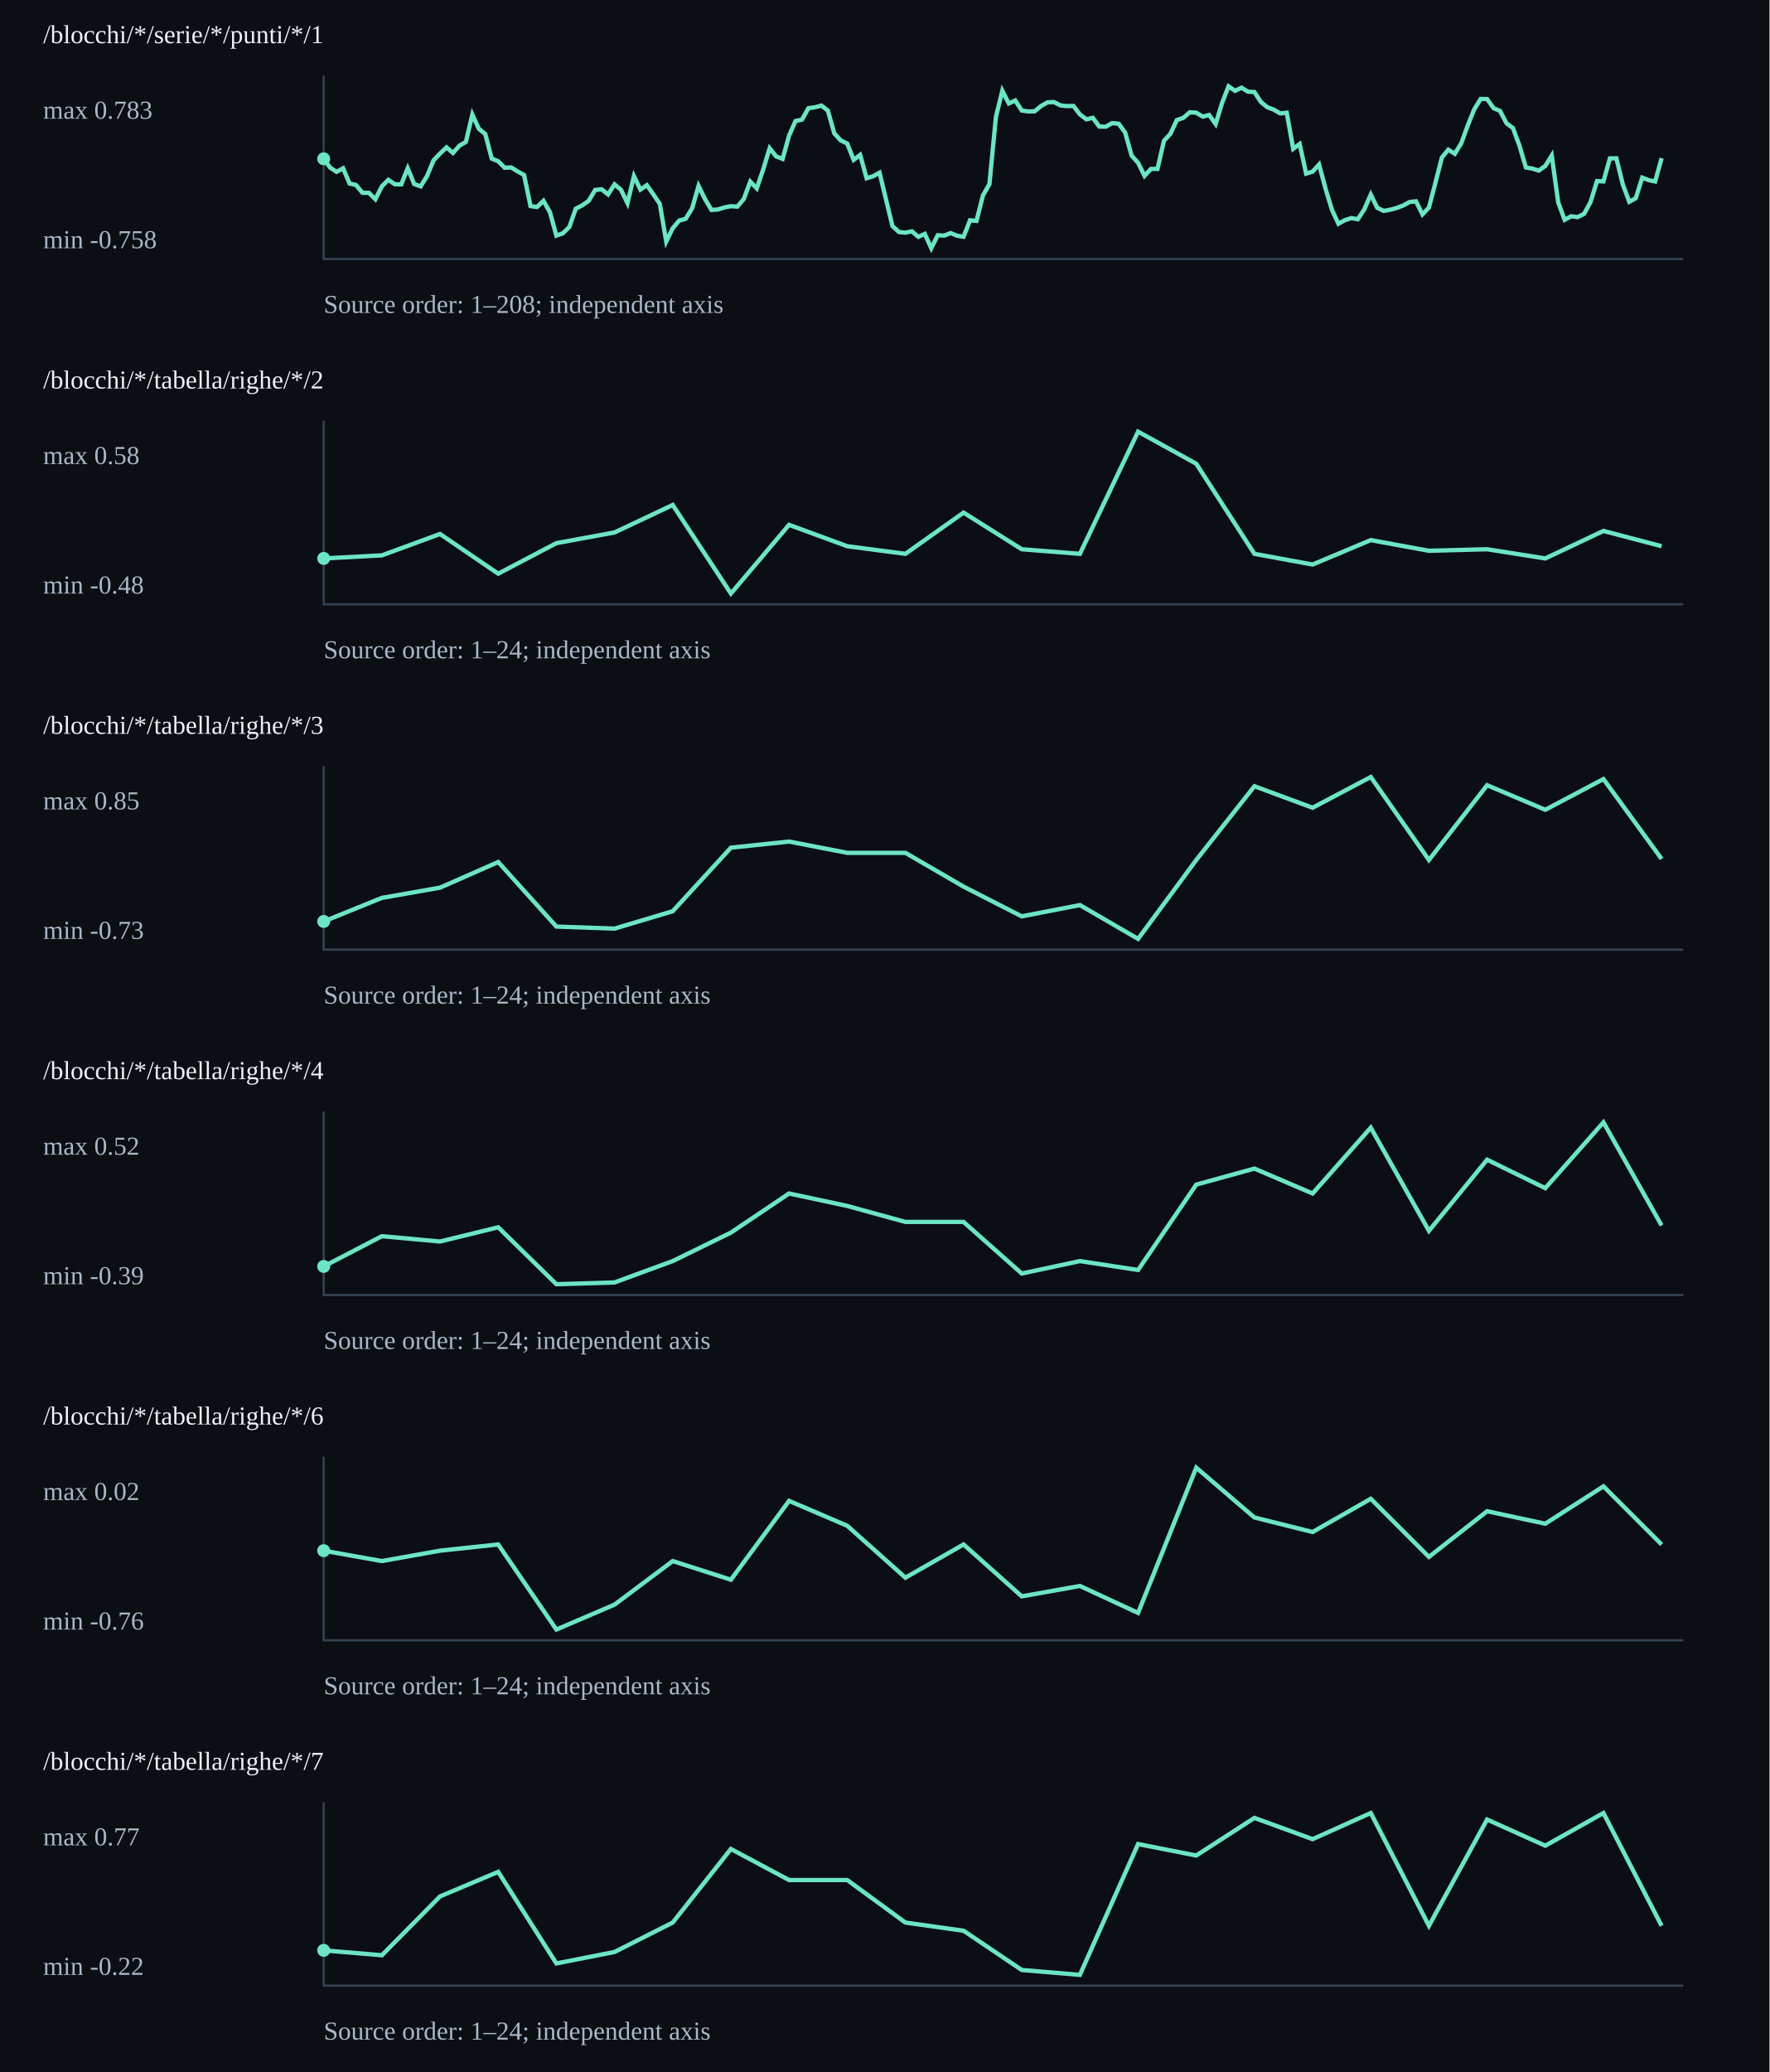
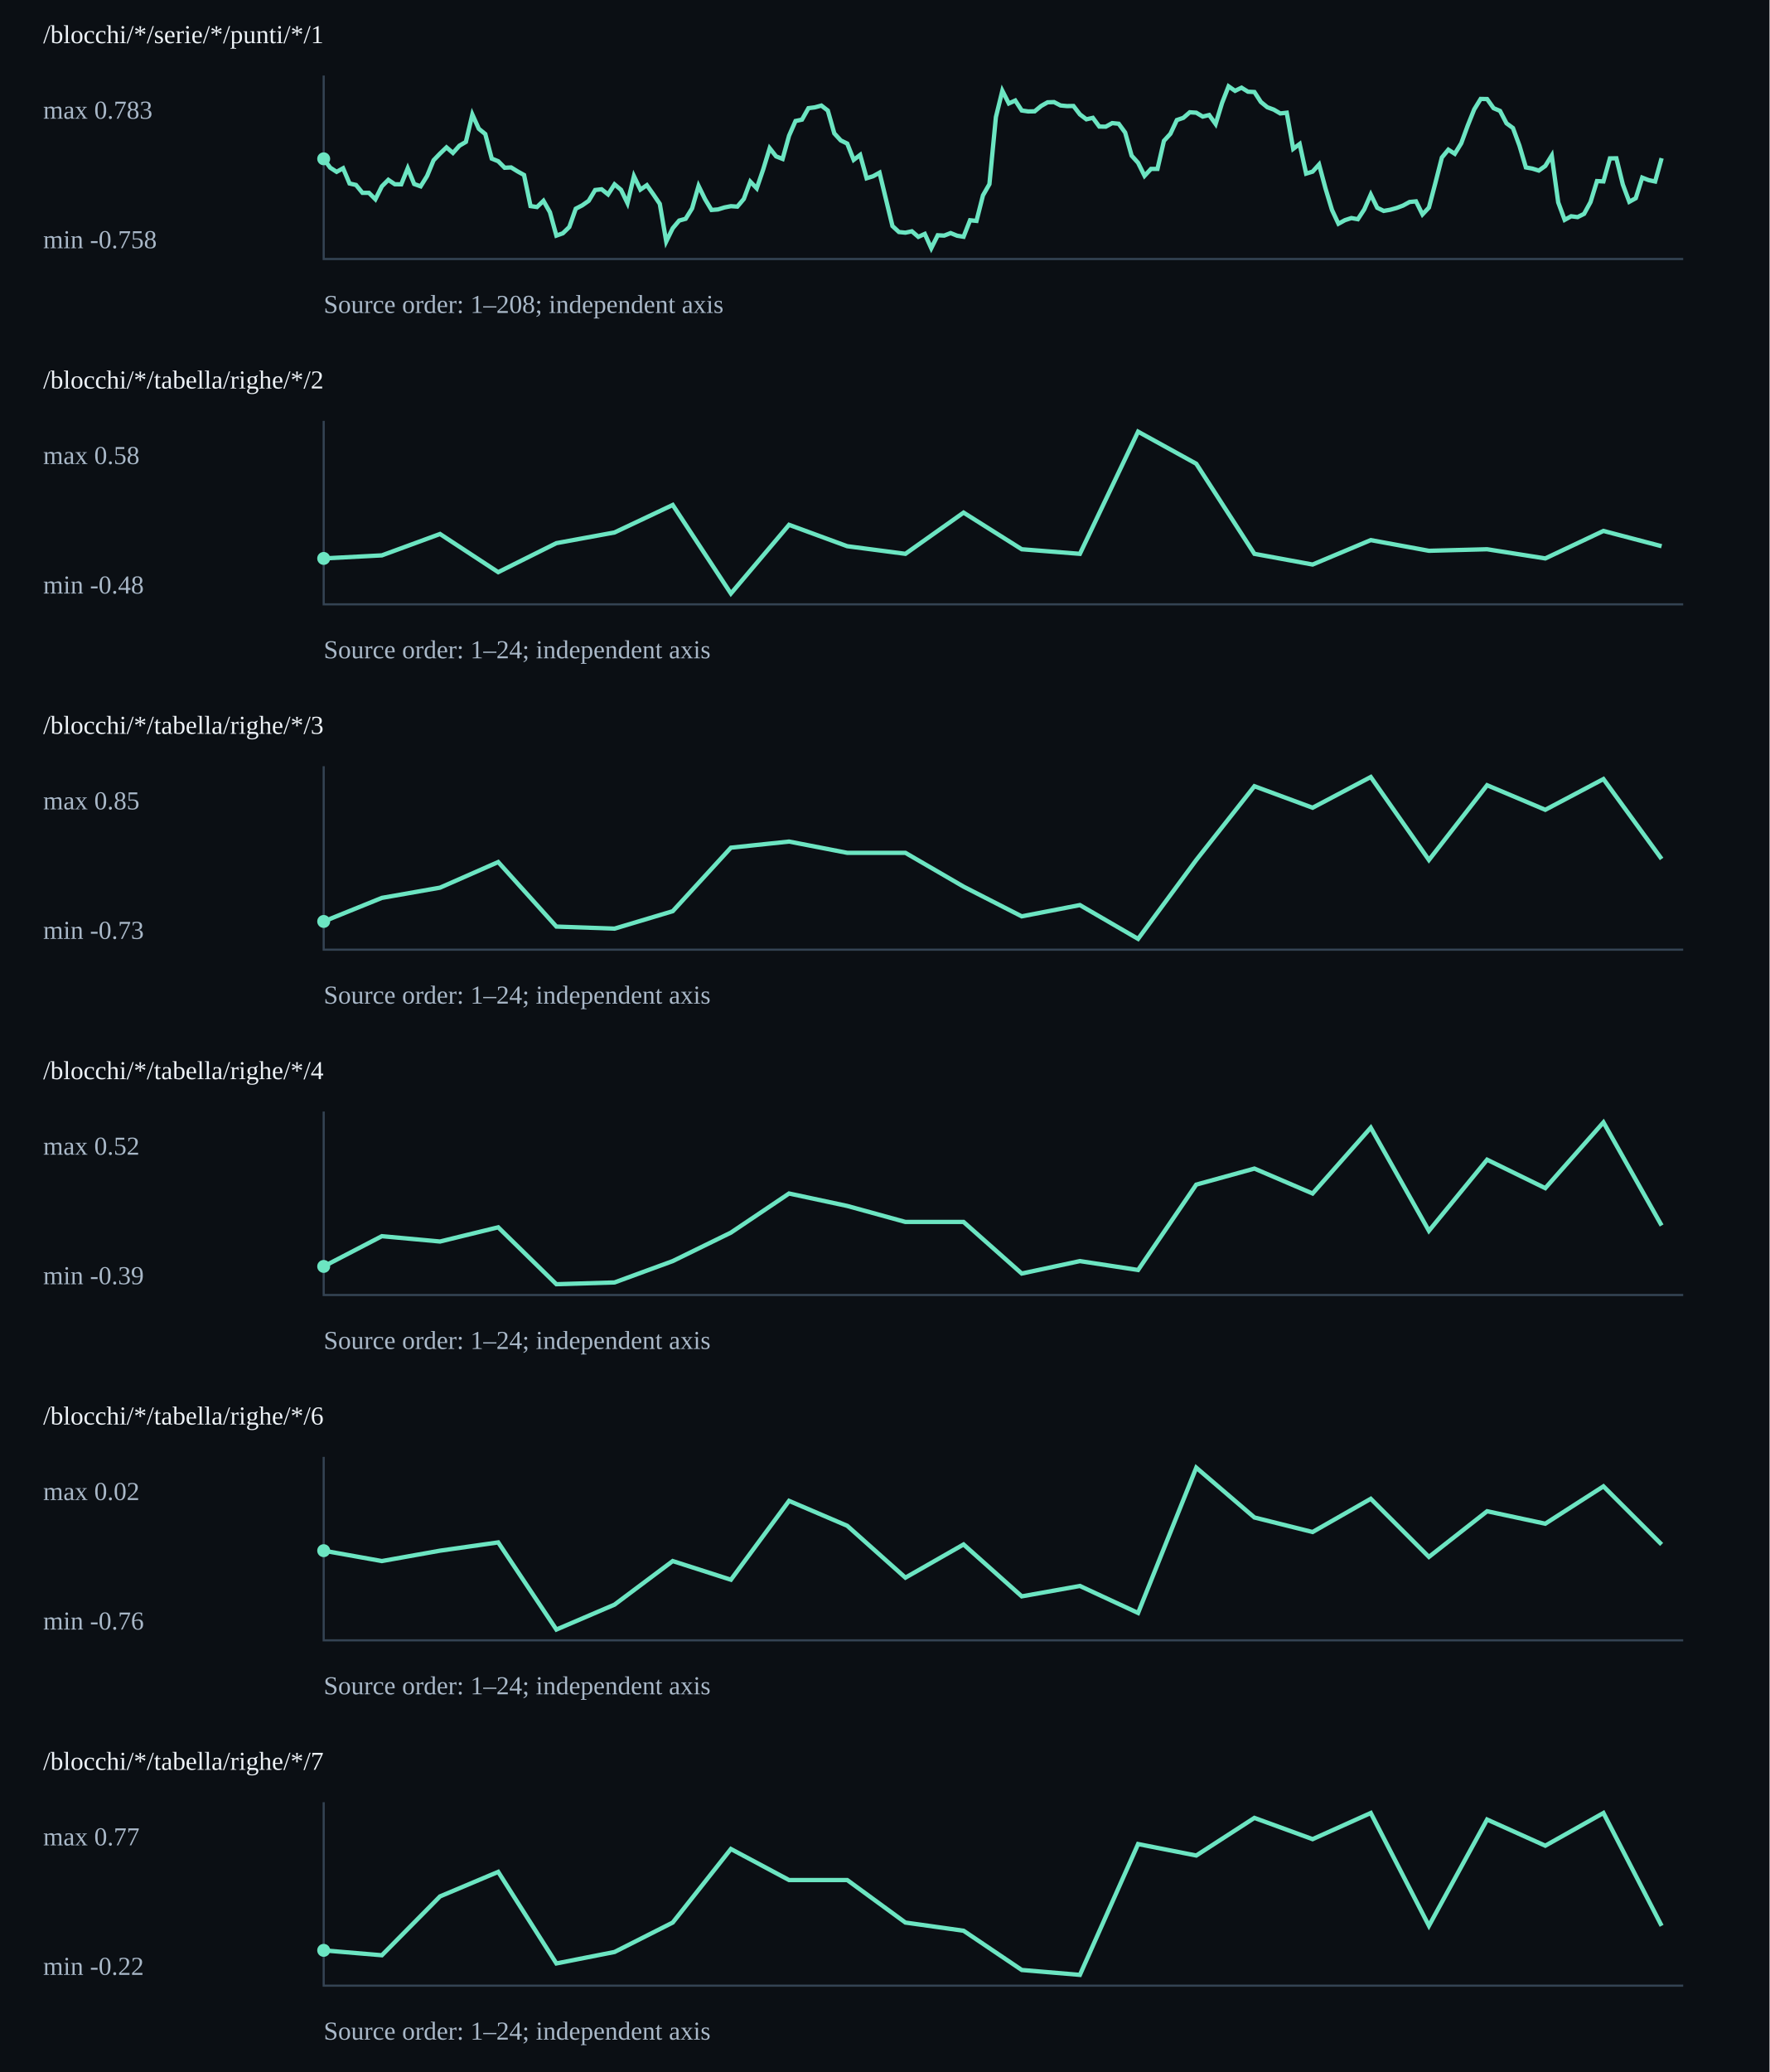
<svg xmlns="http://www.w3.org/2000/svg" viewBox="0 0 820 960" role="img">
  <rect width="100%" height="100%" fill="#0B0F14" />
  <text x="20" y="20" fill="#edf2f7" font-size="12">/blocchi/*/serie/*/punti/*/1</text>
  <text x="20" y="55" fill="#a9b8c8" font-size="12">max 0.783</text>
  <text x="20" y="115" fill="#a9b8c8" font-size="12">min -0.758</text>
  <path d="M150 35V120H780" fill="none" stroke="#344353" />
  <polyline points="150.00,73.58 153.00,77.67 155.99,79.62 158.99,77.96 161.98,85.02 164.98,85.70 167.97,89.35 170.97,89.35 173.96,92.32 176.96,86.33 179.95,83.32 182.95,85.36 185.94,85.41 188.94,77.96 191.93,85.26 194.93,86.33 197.92,81.52 200.92,74.26 203.91,71.15 206.91,68.28 209.90,70.86 212.90,67.50 215.89,65.75 218.89,53.04 221.88,59.66 224.88,62.10 227.87,73.48 230.87,74.70 233.86,77.72 236.86,77.57 239.86,79.42 242.85,81.08 245.85,95.48 248.84,95.92 251.84,93.05 254.83,98.31 257.83,109.16 260.82,108.09 263.82,105.17 266.81,96.70 269.81,95.14 272.80,93.05 275.80,88.04 278.79,87.70 281.79,90.08 284.78,85.41 287.78,87.94 290.77,94.12 293.77,81.61 296.76,87.84 299.76,85.80 302.75,90.03 305.75,94.46 308.74,111.89 311.74,105.75 314.73,102.20 317.73,101.37 320.72,96.55 323.72,86.14 326.71,92.27 329.71,97.28 332.71,97.04 335.70,96.12 338.70,95.53 341.69,95.73 344.69,92.17 347.68,84.14 350.68,87.26 353.67,78.50 356.67,68.67 359.66,72.46 362.66,73.63 365.65,62.87 368.65,56.06 371.64,55.43 374.64,50.12 377.63,49.73 380.63,48.91 383.62,51.24 386.62,61.80 389.61,65.06 392.61,66.52 395.60,74.07 398.60,71.78 401.59,82.59 404.59,81.66 407.58,80.01 410.58,92.42 413.57,104.73 416.57,107.50 419.57,107.80 422.56,107.16 425.56,109.74 428.55,108.38 431.55,115.00 434.54,109.01 437.54,109.16 440.53,107.99 443.53,109.21 446.52,109.70 449.52,102.05 452.51,102.35 455.51,90.52 458.50,85.31 461.50,54.26 464.49,42.04 467.49,47.93 470.48,46.57 473.48,51.19 476.47,51.63 479.47,51.58 482.46,49.10 485.46,47.40 488.45,47.30 491.45,48.86 494.44,49.15 497.44,49.10 500.43,52.99 503.43,55.28 506.43,54.60 509.42,58.64 512.42,58.69 515.41,57.03 518.41,57.33 521.40,61.41 524.40,72.12 527.39,75.43 530.39,81.47 533.38,78.25 536.38,78.25 539.37,65.26 542.37,62.00 545.36,55.62 548.36,54.60 551.35,52.02 554.35,52.22 557.34,54.02 560.34,53.29 563.33,57.47 566.33,47.64 569.32,40.00 572.32,42.09 575.31,40.63 578.31,42.48 581.30,42.63 584.30,47.25 587.29,49.69 590.29,50.80 593.29,52.56 596.28,52.22 599.28,68.96 602.27,66.72 605.27,80.44 608.26,79.52 611.26,76.21 614.25,87.36 617.25,97.28 620.24,103.66 623.24,102.01 626.23,101.03 629.23,101.57 632.22,96.99 635.22,90.13 638.21,96.26 641.21,97.72 644.20,97.19 647.20,96.36 650.19,95.24 653.19,93.59 656.18,93.29 659.18,99.33 662.17,96.16 665.17,84.73 668.16,73.00 671.16,69.35 674.15,71.25 677.15,66.38 680.14,58.20 683.14,50.71 686.14,45.84 689.13,45.89 692.13,50.12 695.12,51.39 698.12,57.13 701.11,59.32 704.11,67.45 707.10,77.57 710.10,78.11 713.09,79.03 716.09,76.89 719.08,72.07 722.08,93.78 725.07,101.86 728.07,100.20 731.06,100.59 734.06,99.09 737.05,93.63 740.05,83.90 743.04,84.05 746.04,73.39 749.03,73.34 752.03,85.51 755.02,93.49 758.02,91.83 761.01,82.29 764.01,83.46 767.00,84.09 770.00,73.29" fill="none" stroke="#6ce5c2" stroke-width="2" />
  <circle cx="150" cy="73.58" r="3" fill="#6ce5c2" />
  <text x="150" y="145" fill="#a9b8c8" font-size="12">Source order: 1–208; independent axis</text>
  <text x="20" y="180" fill="#edf2f7" font-size="12">/blocchi/*/tabella/righe/*/2</text>
  <text x="20" y="215" fill="#a9b8c8" font-size="12">max 0.58</text>
  <text x="20" y="275" fill="#a9b8c8" font-size="12">min -0.48</text>
  <path d="M150 195V280H780" fill="none" stroke="#344353" />
-   <polyline points="150.00,258.73 176.96,257.31 203.91,247.41 230.87,265.80 257.83,251.65 284.78,246.70 311.74,233.96 338.70,275.00 365.65,243.16 392.61,253.07 419.57,256.60 446.52,237.50 473.48,254.48 500.43,256.60 527.39,200.00 554.35,214.86 581.30,256.60 608.26,261.56 635.22,250.24 662.17,255.19 689.13,254.48 716.09,258.73 743.04,245.99 770.00,253.07" fill="none" stroke="#6ce5c2" stroke-width="2" />
+   <polyline points="150.00,258.73 176.96,257.31 203.91,247.41 230.87,265.09 257.83,251.65 284.78,246.70 311.74,233.96 338.70,275.00 365.65,243.16 392.61,253.07 419.57,256.60 446.52,237.50 473.48,254.48 500.43,256.60 527.39,200.00 554.35,214.86 581.30,256.60 608.26,261.56 635.22,250.24 662.17,255.19 689.13,254.48 716.09,258.73 743.04,245.99 770.00,253.07" fill="none" stroke="#6ce5c2" stroke-width="2" />
  <circle cx="150" cy="258.73" r="3" fill="#6ce5c2" />
  <text x="150" y="305" fill="#a9b8c8" font-size="12">Source order: 1–24; independent axis</text>
  <text x="20" y="340" fill="#edf2f7" font-size="12">/blocchi/*/tabella/righe/*/3</text>
  <text x="20" y="375" fill="#a9b8c8" font-size="12">max 0.85</text>
  <text x="20" y="435" fill="#a9b8c8" font-size="12">min -0.73</text>
  <path d="M150 355V440H780" fill="none" stroke="#344353" />
  <polyline points="150.00,426.93 176.96,416.01 203.91,411.27 230.87,399.40 257.83,429.30 284.78,430.25 311.74,422.18 338.70,392.75 365.65,389.91 392.61,395.13 419.57,395.13 446.52,410.79 473.48,424.56 500.43,419.34 527.39,435.00 554.35,398.45 581.30,364.27 608.26,374.24 635.22,360.00 662.17,398.45 689.13,363.80 716.09,375.19 743.04,360.95 770.00,397.97" fill="none" stroke="#6ce5c2" stroke-width="2" />
  <circle cx="150" cy="426.93" r="3" fill="#6ce5c2" />
  <text x="150" y="465" fill="#a9b8c8" font-size="12">Source order: 1–24; independent axis</text>
  <text x="20" y="500" fill="#edf2f7" font-size="12">/blocchi/*/tabella/righe/*/4</text>
  <text x="20" y="535" fill="#a9b8c8" font-size="12">max 0.52</text>
  <text x="20" y="595" fill="#a9b8c8" font-size="12">min -0.39</text>
  <path d="M150 515V600H780" fill="none" stroke="#344353" />
  <polyline points="150.00,586.76 176.96,572.75 203.91,575.22 230.87,568.63 257.83,595.00 284.78,594.18 311.74,584.29 338.70,571.10 365.65,552.97 392.61,558.74 419.57,566.15 446.52,566.15 473.48,590.05 500.43,584.29 527.39,588.41 554.35,548.85 581.30,541.43 608.26,552.97 635.22,522.47 662.17,570.27 689.13,537.31 716.09,550.49 743.04,520.00 770.00,567.80" fill="none" stroke="#6ce5c2" stroke-width="2" />
  <circle cx="150" cy="586.76" r="3" fill="#6ce5c2" />
  <text x="150" y="625" fill="#a9b8c8" font-size="12">Source order: 1–24; independent axis</text>
  <text x="20" y="660" fill="#edf2f7" font-size="12">/blocchi/*/tabella/righe/*/6</text>
  <text x="20" y="695" fill="#a9b8c8" font-size="12">max 0.02</text>
  <text x="20" y="755" fill="#a9b8c8" font-size="12">min -0.76</text>
  <path d="M150 675V760H780" fill="none" stroke="#344353" />
-   <polyline points="150.00,718.46 176.96,723.27 203.91,718.46 230.87,715.58 257.83,755.00 284.78,743.46 311.74,723.27 338.70,731.92 365.65,695.38 392.61,706.92 419.57,730.96 446.52,715.58 473.48,739.62 500.43,734.81 527.39,747.31 554.35,680.00 581.30,703.08 608.26,709.81 635.22,694.42 662.17,721.35 689.13,700.19 716.09,705.96 743.04,688.65 770.00,715.58" fill="none" stroke="#6ce5c2" stroke-width="2" />
+   <polyline points="150.00,718.46 176.96,723.27 203.91,718.46 230.87,714.62 257.83,755.00 284.78,743.46 311.74,723.27 338.70,731.92 365.65,695.38 392.61,706.92 419.57,730.96 446.52,715.58 473.48,739.62 500.43,734.81 527.39,747.31 554.35,680.00 581.30,703.08 608.26,709.81 635.22,694.42 662.17,721.35 689.13,700.19 716.09,705.96 743.04,688.65 770.00,715.58" fill="none" stroke="#6ce5c2" stroke-width="2" />
  <circle cx="150" cy="718.46" r="3" fill="#6ce5c2" />
  <text x="150" y="785" fill="#a9b8c8" font-size="12">Source order: 1–24; independent axis</text>
  <text x="20" y="820" fill="#edf2f7" font-size="12">/blocchi/*/tabella/righe/*/7</text>
  <text x="20" y="855" fill="#a9b8c8" font-size="12">max 0.77</text>
  <text x="20" y="915" fill="#a9b8c8" font-size="12">min -0.22</text>
  <path d="M150 835V920H780" fill="none" stroke="#344353" />
  <polyline points="150.00,903.64 176.96,905.91 203.91,878.64 230.87,867.27 257.83,909.70 284.78,904.39 311.74,890.76 338.70,856.67 365.65,871.06 392.61,871.06 419.57,890.76 446.52,894.55 473.48,912.73 500.43,915.00 527.39,854.39 554.35,859.70 581.30,842.27 608.26,852.12 635.22,840.00 662.17,892.27 689.13,843.03 716.09,855.15 743.04,840.00 770.00,892.27" fill="none" stroke="#6ce5c2" stroke-width="2" />
  <circle cx="150" cy="903.64" r="3" fill="#6ce5c2" />
  <text x="150" y="945" fill="#a9b8c8" font-size="12">Source order: 1–24; independent axis</text>
</svg>
